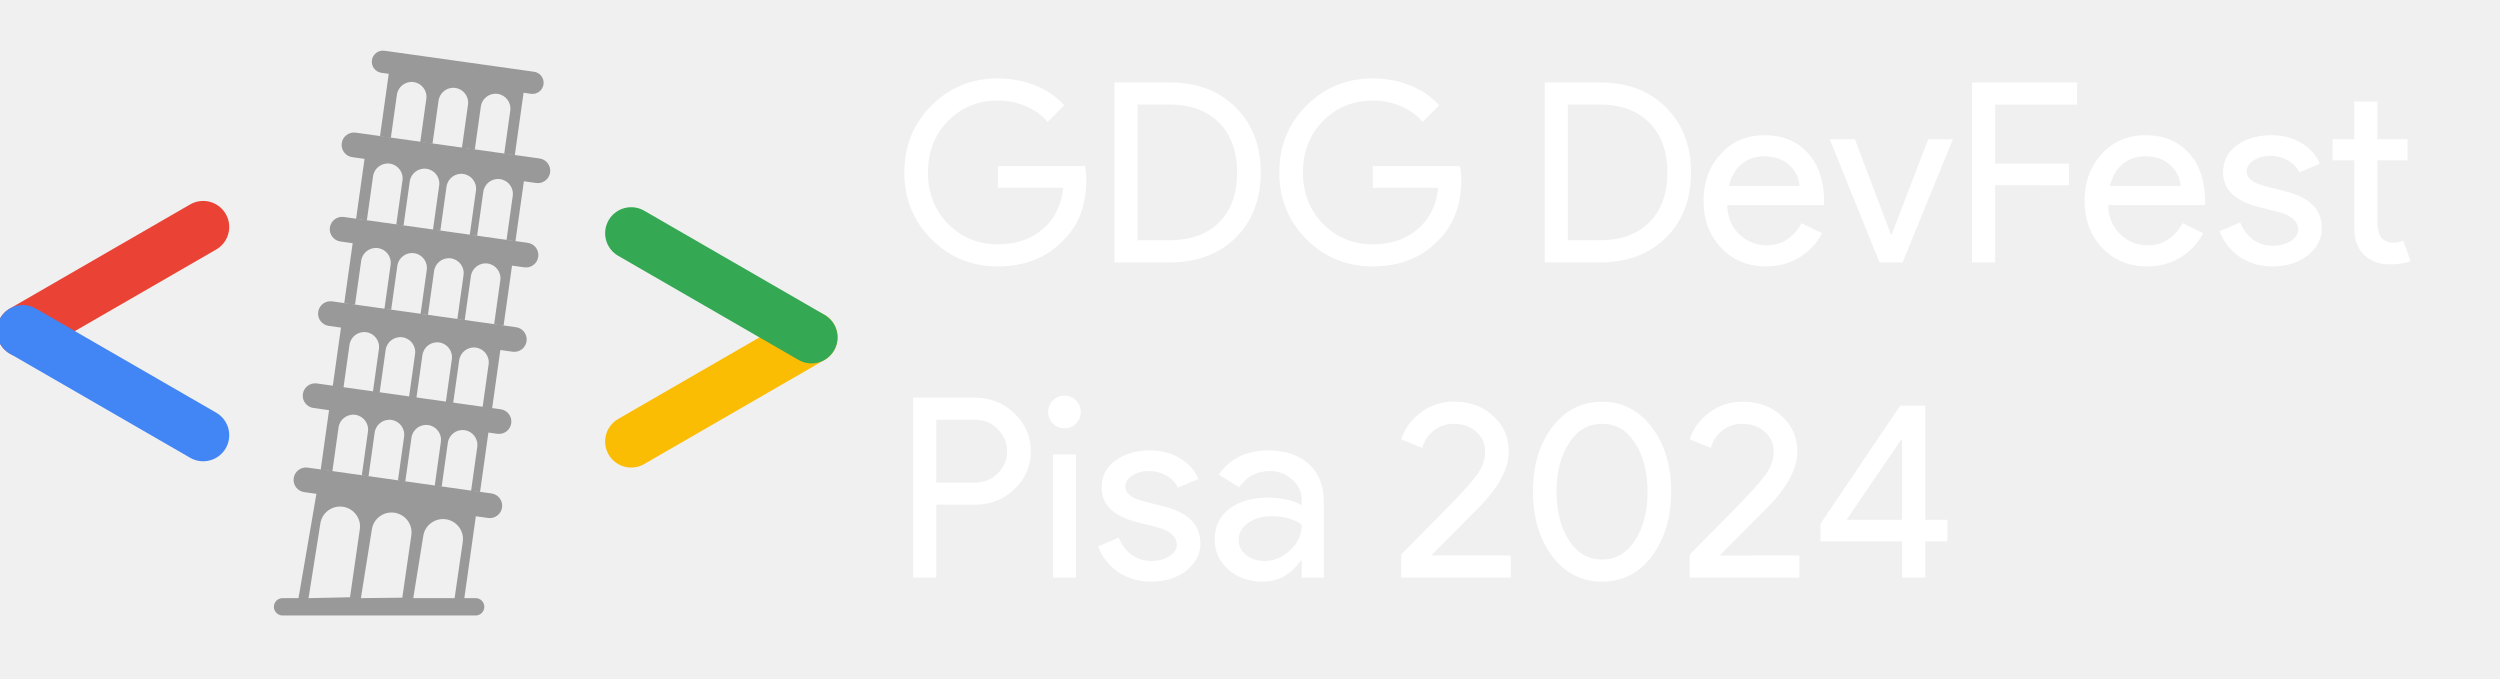
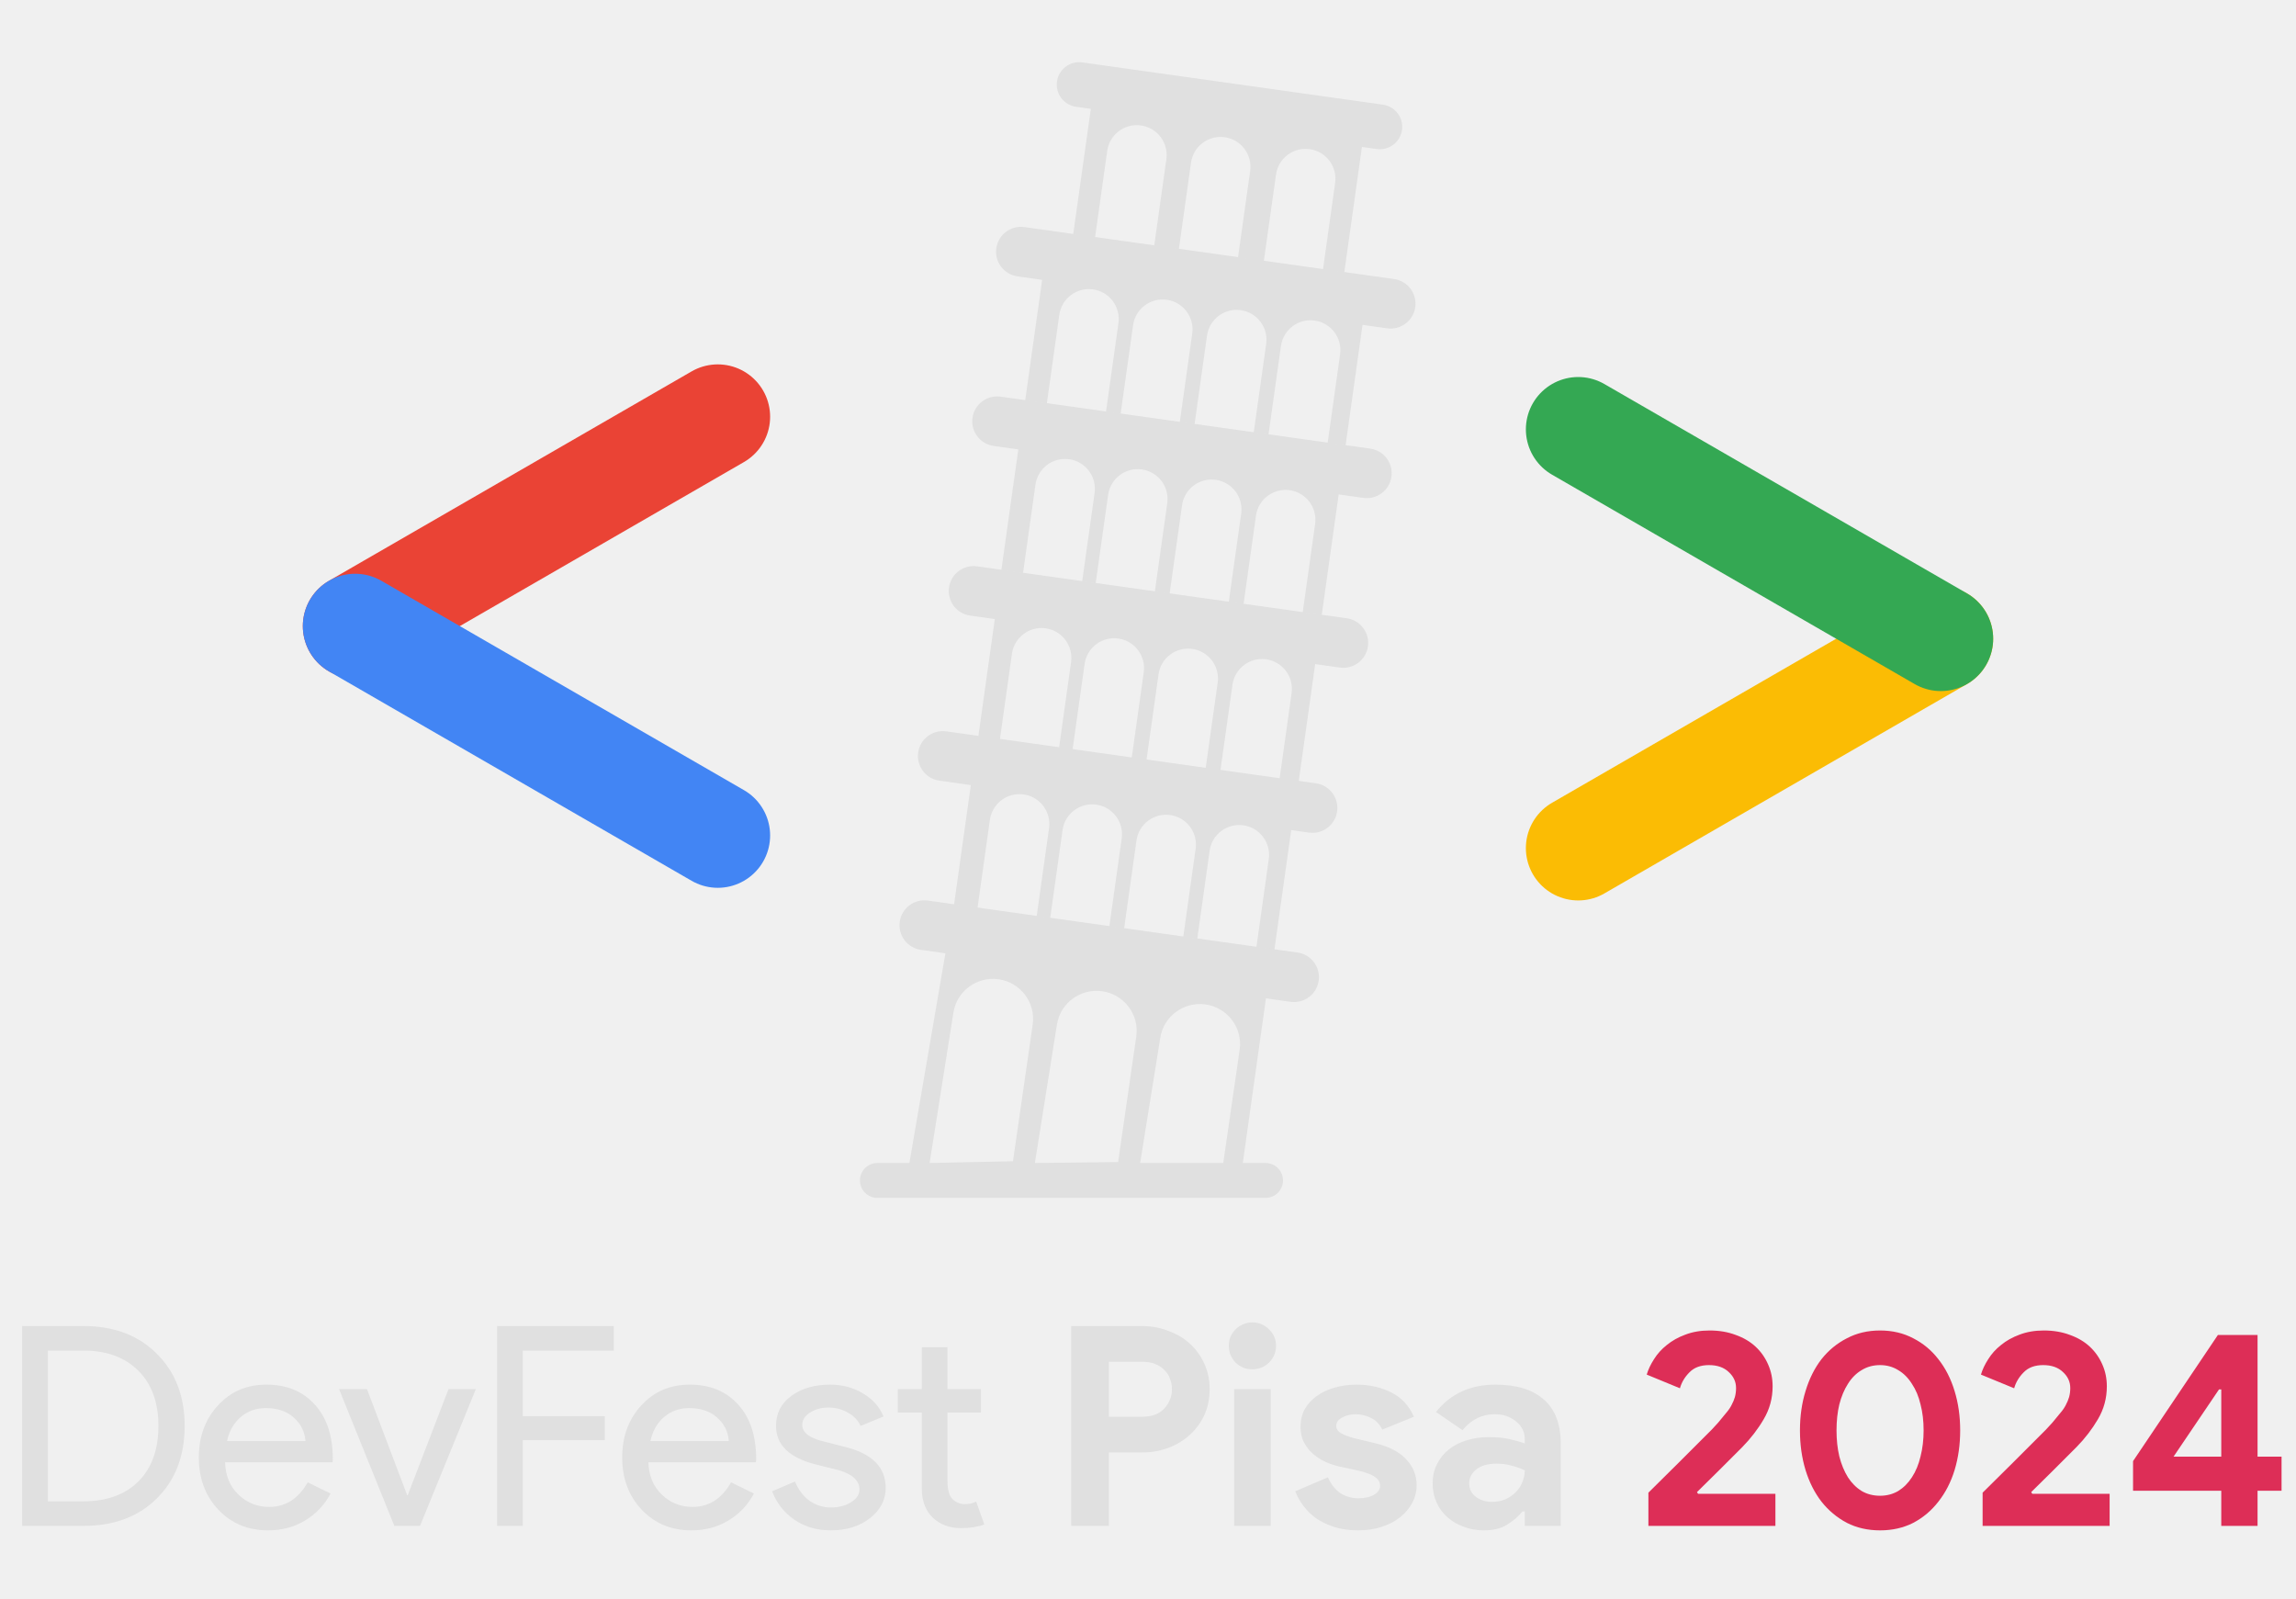
- <svg xmlns="http://www.w3.org/2000/svg" width="140mm" height="38mm" viewBox="0 0 140 38" version="1.1" id="svg5">
-   <defs id="defs2">
-     <marker style="overflow:visible" id="Arrow1Lstart" refX="0" refY="0" orient="auto">
-       <path transform="matrix(0.8,0,0,0.8,10,0)" style="fill:#fa0000;fill-opacity:1;fill-rule:evenodd;stroke:#fa0000;stroke-width:1pt;stroke-opacity:1" d="M 0,0 5,-5 -12.5,0 5,5 Z" id="path878" />
-     </marker>
-   </defs>
-   <g id="layer1">
-     <g id="g899" transform="matrix(1.17287,0,0,1.17287,-2.593129,0.1813936)">
-       <g id="XMLID_1_" transform="matrix(0.9161748,0,0,0.8990569,7.261919,2.28336)">
-         <g id="text1" style="font-size:13.222px;fill:#ffffff;stroke-width:1.102" transform="matrix(0.9906139,0,0,1.009475,5.909428,0)" aria-label="GDG DevFest Pisa 2024">
-           <path style="font-family:'Product Sans';-inkscape-font-specification:'Product Sans';fill:#ffffff" d="m 45.618,6.767 q 0,1.983 -1.177,3.16 -1.322,1.402 -3.477,1.402 -2.063,0 -3.491,-1.428 -1.428,-1.428 -1.428,-3.517 0,-2.089 1.428,-3.517 1.428,-1.428 3.491,-1.428 1.045,0 1.97,0.37 0.926,0.37 1.521,1.045 l -0.873,0.873 q -0.436,-0.529 -1.137,-0.82 -0.688,-0.304 -1.481,-0.304 -1.547,0 -2.618,1.071 -1.058,1.084 -1.058,2.711 0,1.626 1.058,2.711 1.071,1.071 2.618,1.071 1.415,0 2.354,-0.793 0.939,-0.793 1.084,-2.182 h -3.438 v -1.137 h 4.588 q 0.066,0.37 0.066,0.714 z m 1.481,4.35 V 1.651 h 2.896 q 2.168,0 3.477,1.309 1.322,1.309 1.322,3.424 0,2.129 -1.322,3.438 -1.309,1.296 -3.477,1.296 z m 1.216,-8.303 v 7.14 h 1.679 q 1.653,0 2.605,-0.939 0.952,-0.952 0.952,-2.631 0,-1.666 -0.952,-2.618 -0.952,-0.952 -2.605,-0.952 z m 17.03,3.953 q 0,1.983 -1.177,3.16 -1.322,1.402 -3.477,1.402 -2.063,0 -3.491,-1.428 -1.428,-1.428 -1.428,-3.517 0,-2.089 1.428,-3.517 1.428,-1.428 3.491,-1.428 1.045,0 1.97,0.37 0.926,0.37 1.521,1.045 l -0.873,0.873 q -0.436,-0.529 -1.137,-0.82 -0.688,-0.304 -1.481,-0.304 -1.547,0 -2.618,1.071 -1.058,1.084 -1.058,2.711 0,1.626 1.058,2.711 1.071,1.071 2.618,1.071 1.415,0 2.354,-0.793 0.939,-0.793 1.084,-2.182 h -3.438 v -1.137 h 4.588 q 0.066,0.37 0.066,0.714 z m 4.39,4.35 V 1.651 h 2.896 q 2.168,0 3.477,1.309 1.322,1.309 1.322,3.424 0,2.129 -1.322,3.438 -1.309,1.296 -3.477,1.296 z m 1.216,-8.303 v 7.14 h 1.679 q 1.653,0 2.605,-0.939 0.952,-0.952 0.952,-2.631 0,-1.666 -0.952,-2.618 -0.952,-0.952 -2.605,-0.952 z m 10.419,8.515 q -1.428,0 -2.354,-0.978 -0.926,-0.978 -0.926,-2.473 0,-1.481 0.899,-2.459 0.899,-0.992 2.301,-0.992 1.441,0 2.287,0.939 0.859,0.926 0.859,2.605 l -0.013,0.132 h -5.09 q 0.026,0.952 0.635,1.534 0.608,0.582 1.454,0.582 1.164,0 1.825,-1.164 l 1.084,0.529 q -0.436,0.82 -1.216,1.283 -0.767,0.463 -1.745,0.463 z M 79.427,7.098 h 3.715 q -0.053,-0.674 -0.555,-1.111 -0.489,-0.45 -1.322,-0.45 -0.688,0 -1.19,0.423 -0.489,0.423 -0.648,1.137 z M 88.563,11.118 H 87.347 L 84.729,4.639 h 1.322 l 1.904,5.024 h 0.026 l 1.93,-5.024 h 1.296 z M 93.429,7.058 V 11.118 H 92.212 V 1.651 h 5.527 v 1.164 h -4.31 v 3.107 h 3.887 v 1.137 z m 7.986,4.271 q -1.428,0 -2.354,-0.978 -0.926,-0.978 -0.926,-2.473 0,-1.481 0.899,-2.459 0.899,-0.992 2.301,-0.992 1.441,0 2.287,0.939 0.859,0.926 0.859,2.605 l -0.013,0.132 h -5.09 q 0.026,0.952 0.635,1.534 0.608,0.582 1.454,0.582 1.164,0 1.825,-1.164 l 1.084,0.529 q -0.436,0.82 -1.216,1.283 -0.767,0.463 -1.745,0.463 z M 99.471,7.098 h 3.715 q -0.053,-0.674 -0.555,-1.111 -0.489,-0.45 -1.322,-0.45 -0.688,0 -1.19,0.423 -0.489,0.423 -0.648,1.137 z m 11.146,2.221 q 0,0.846 -0.74,1.428 -0.74,0.582 -1.864,0.582 -0.978,0 -1.719,-0.502 -0.74,-0.516 -1.058,-1.349 l 1.084,-0.463 q 0.238,0.582 0.688,0.912 0.463,0.317 1.005,0.317 0.582,0 0.965,-0.251 0.397,-0.251 0.397,-0.595 0,-0.621 -0.952,-0.912 l -1.111,-0.278 q -1.891,-0.476 -1.891,-1.825 0,-0.886 0.714,-1.415 0.727,-0.542 1.851,-0.542 0.859,0 1.547,0.41 0.701,0.41 0.978,1.097 l -1.084,0.45 q -0.185,-0.41 -0.608,-0.635 -0.41,-0.238 -0.926,-0.238 -0.476,0 -0.859,0.238 -0.37,0.238 -0.37,0.582 0,0.555 1.045,0.793 l 0.978,0.251 q 1.93,0.476 1.93,1.944 z m 3.557,1.904 q -0.793,0 -1.322,-0.489 -0.516,-0.489 -0.529,-1.362 V 5.749 H 111.186 v -1.111 h 1.137 v -1.983 h 1.216 v 1.983 h 1.587 v 1.111 h -1.587 v 3.226 q 0,0.648 0.251,0.886 0.251,0.225 0.569,0.225 0.145,0 0.278,-0.026 0.145,-0.04 0.264,-0.093 l 0.383,1.084 q -0.476,0.172 -1.111,0.172 z" id="path2" />
-           <path style="font-family:'Product Sans';-inkscape-font-specification:'Product Sans';fill:#ffffff" d="m 37.725,23.865 v 3.834 h -1.216 v -9.467 h 3.226 q 1.23,0 2.089,0.82 0.873,0.82 0.873,1.997 0,1.203 -0.873,2.01 -0.846,0.807 -2.089,0.807 z m 0,-4.469 v 3.305 h 2.036 q 0.727,0 1.203,-0.489 0.489,-0.489 0.489,-1.164 0,-0.661 -0.489,-1.15 -0.476,-0.502 -1.203,-0.502 z m 7.603,-0.41 q 0,0.357 -0.251,0.608 -0.251,0.251 -0.608,0.251 -0.357,0 -0.608,-0.251 -0.251,-0.251 -0.251,-0.608 0,-0.357 0.251,-0.608 0.251,-0.251 0.608,-0.251 0.357,0 0.608,0.251 0.251,0.251 0.251,0.608 z m -0.251,2.235 v 6.479 h -1.216 v -6.479 z m 6.545,4.681 q 0,0.846 -0.74,1.428 -0.74,0.582 -1.864,0.582 -0.978,0 -1.719,-0.502 -0.74,-0.516 -1.058,-1.349 l 1.084,-0.463 q 0.238,0.582 0.688,0.912 0.463,0.317 1.005,0.317 0.582,0 0.965,-0.251 0.397,-0.251 0.397,-0.595 0,-0.621 -0.952,-0.912 L 48.315,24.79 q -1.891,-0.476 -1.891,-1.825 0,-0.886 0.714,-1.415 0.727,-0.542 1.851,-0.542 0.859,0 1.547,0.41 0.701,0.41 0.978,1.097 l -1.084,0.45 q -0.185,-0.41 -0.608,-0.635 -0.41,-0.238 -0.926,-0.238 -0.476,0 -0.859,0.238 -0.37,0.238 -0.37,0.582 0,0.555 1.045,0.793 l 0.978,0.251 q 1.93,0.476 1.93,1.944 z m 2.01,-0.185 q 0,0.476 0.397,0.793 0.41,0.317 0.952,0.317 0.767,0 1.362,-0.569 0.608,-0.569 0.608,-1.335 -0.569,-0.45 -1.587,-0.45 -0.74,0 -1.243,0.357 -0.489,0.357 -0.489,0.886 z m 1.573,-4.707 q 1.349,0 2.129,0.727 0.78,0.714 0.78,1.97 v 3.993 h -1.164 v -0.899 h -0.053 q -0.754,1.111 -2.01,1.111 -1.071,0 -1.798,-0.635 -0.714,-0.635 -0.714,-1.587 0,-1.005 0.754,-1.6 0.767,-0.595 2.036,-0.595 1.084,0 1.785,0.397 v -0.278 q 0,-0.635 -0.502,-1.071 -0.502,-0.45 -1.177,-0.45 -1.018,0 -1.613,0.859 l -1.071,-0.674 q 0.886,-1.269 2.618,-1.269 z m 12.746,5.527 v 1.164 H 62.185 v -1.216 l 2.34,-2.367 q 1.177,-1.203 1.626,-1.798 0.45,-0.608 0.45,-1.269 0,-0.595 -0.463,-1.018 -0.463,-0.423 -1.19,-0.423 -0.621,0 -1.071,0.37 -0.45,0.37 -0.582,0.899 L 62.185,20.427 q 0.264,-0.833 1.018,-1.402 0.754,-0.582 1.772,-0.582 1.23,0 2.049,0.754 0.82,0.754 0.82,1.851 0,1.309 -1.441,2.83 l -2.644,2.658 z m 1.164,-3.358 q 0,-2.063 1.018,-3.398 1.018,-1.335 2.618,-1.335 1.6,0 2.618,1.349 1.018,1.335 1.018,3.385 0,2.036 -1.018,3.398 -1.018,1.335 -2.618,1.335 -1.6,0 -2.618,-1.335 -1.018,-1.362 -1.018,-3.398 z m 6.029,0 q 0,-1.56 -0.661,-2.565 -0.648,-1.005 -1.732,-1.005 -1.084,0 -1.732,1.005 -0.661,1.005 -0.661,2.565 0,1.56 0.661,2.578 0.648,0.992 1.732,0.992 1.084,0 1.732,-1.005 0.661,-1.018 0.661,-2.565 z m 7.986,3.358 v 1.164 h -5.765 v -1.216 l 2.34,-2.367 q 1.177,-1.203 1.626,-1.798 0.45,-0.608 0.45,-1.269 0,-0.595 -0.463,-1.018 -0.463,-0.423 -1.19,-0.423 -0.621,0 -1.071,0.37 -0.45,0.37 -0.582,0.899 l -1.111,-0.45 q 0.264,-0.833 1.018,-1.402 0.754,-0.582 1.772,-0.582 1.23,0 2.049,0.754 0.82,0.754 0.82,1.851 0,1.309 -1.441,2.83 l -2.644,2.658 z m 6.624,-0.74 v 1.904 h -1.216 v -1.904 h -4.297 v -0.926 l 4.191,-6.214 h 1.322 v 6.003 h 1.164 v 1.137 z m -4.138,-1.137 h 2.922 v -4.218 h -0.053 z" id="path3" />
-         </g>
-         <g style="fill:none" id="g1188" transform="matrix(0.1179511,0,0,0.1201968,-7.500683,-7.723579)">
-           <path fill-rule="evenodd" clip-rule="evenodd" d="m 186.731,64.111 c -2.693,-0.378 -5.181,1.497 -5.56,4.189 -0.379,2.692 1.497,5.181 4.189,5.559 l 3.25,0.457 -3.882,27.621 4.805,0.675 2.679,-19.063 c 0.505,-3.589 3.823,-6.09 7.412,-5.586 3.589,0.504 6.09,3.823 5.586,7.413 l -2.679,19.063 5.417,0.761 2.678,-19.063 c 0.505,-3.589 3.823,-6.09 7.414,-5.586 3.589,0.504 6.09,3.823 5.586,7.413 l -2.679,19.063 5.678,0.798 2.679,-19.063 c 0.505,-3.589 3.823,-6.09 7.412,-5.586 3.59,0.504 6.09,3.823 5.586,7.412 l -2.679,19.063 4.682,0.658 3.882,-27.621 3.25,0.457 c 2.692,0.378 5.181,-1.497 5.56,-4.189 0.377,-2.692 -1.498,-5.181 -4.19,-5.559 z" fill="#999999" id="path4" style="stroke-width:1.534" />
-           <path fill-rule="evenodd" clip-rule="evenodd" d="m 174.015,100.301 c -2.991,-0.42 -5.757,1.664 -6.178,4.655 -0.42,2.991 1.664,5.757 4.655,6.177 l 5.417,0.761 -3.73,26.538 4.757,0.669 2.744,-19.521 c 0.505,-3.589 3.823,-6.09 7.412,-5.586 3.589,0.504 6.09,3.823 5.586,7.413 l -2.744,19.521 3.218,0.452 2.744,-19.521 c 0.505,-3.589 3.823,-6.09 7.412,-5.586 3.59,0.504 6.09,3.823 5.586,7.413 l -2.742,19.521 3.248,0.457 2.744,-19.521 c 0.505,-3.589 3.823,-6.09 7.412,-5.586 3.59,0.504 6.09,3.823 5.586,7.413 l -2.742,19.521 3.248,0.457 2.744,-19.521 c 0.505,-3.589 3.823,-6.09 7.412,-5.586 3.59,0.504 6.09,3.823 5.586,7.412 l -2.742,19.521 3.939,0.554 3.73,-26.538 5.415,0.761 c 2.992,0.42 5.757,-1.664 6.178,-4.655 0.42,-2.991 -1.664,-5.757 -4.655,-6.177 z" fill="#999999" id="path6" style="stroke-width:1.534" />
-           <path fill-rule="evenodd" clip-rule="evenodd" d="m 168.777,137.565 c -2.991,-0.42 -5.756,1.664 -6.176,4.655 -0.42,2.991 1.663,5.757 4.655,6.177 l 5.415,0.761 -3.73,26.538 4.762,0.669 2.736,-19.464 c 0.503,-3.589 3.822,-6.09 7.412,-5.586 3.589,0.504 6.09,3.823 5.586,7.413 l -2.736,19.464 2.971,0.417 2.736,-19.464 c 0.505,-3.589 3.822,-6.09 7.412,-5.586 3.589,0.505 6.09,3.823 5.586,7.413 l -2.736,19.464 3.25,0.457 2.736,-19.464 c 0.505,-3.589 3.822,-6.09 7.412,-5.586 3.589,0.504 6.09,3.823 5.586,7.413 l -2.736,19.464 3.25,0.457 2.736,-19.464 c 0.505,-3.589 3.822,-6.09 7.412,-5.586 3.589,0.504 6.09,3.823 5.586,7.413 l -2.736,19.464 4.184,0.588 3.73,-26.538 5.415,0.761 c 2.991,0.42 5.756,-1.664 6.176,-4.655 0.422,-2.991 -1.663,-5.757 -4.655,-6.177 z" fill="#999999" id="path8" style="stroke-width:1.534" />
-           <path fill-rule="evenodd" clip-rule="evenodd" d="m 163.613,174.849 c -2.991,-0.42 -5.756,1.664 -6.176,4.655 -0.422,2.991 1.663,5.757 4.655,6.177 l 5.415,0.761 -3.653,25.997 4.741,0.666 2.676,-19.045 c 0.505,-3.589 3.823,-6.09 7.414,-5.586 3.589,0.504 6.09,3.823 5.586,7.413 l -2.678,19.045 2.971,0.419 2.678,-19.046 c 0.505,-3.589 3.822,-6.09 7.412,-5.586 3.589,0.504 6.09,3.823 5.586,7.413 l -2.676,19.046 3.248,0.457 2.678,-19.046 c 0.505,-3.589 3.822,-6.09 7.412,-5.586 3.589,0.504 6.09,3.823 5.586,7.413 l -2.676,19.046 3.248,0.456 2.678,-19.045 c 0.505,-3.589 3.822,-6.09 7.412,-5.586 3.589,0.504 6.09,3.823 5.586,7.413 l -2.676,19.046 4.202,0.59 3.653,-25.997 5.417,0.761 c 2.991,0.42 5.756,-1.664 6.176,-4.655 0.42,-2.991 -1.663,-5.757 -4.655,-6.177 z" fill="#999999" id="path10" style="stroke-width:1.534" />
-           <path fill-rule="evenodd" clip-rule="evenodd" d="m 156.841,211.117 c -2.991,-0.42 -5.757,1.664 -6.178,4.655 -0.42,2.992 1.664,5.757 4.655,6.178 l 6.92,0.972 -3.699,26.327 5.162,0.725 2.727,-19.41 c 0.505,-3.589 3.823,-6.09 7.412,-5.586 3.59,0.505 6.09,3.823 5.586,7.412 l -2.727,19.41 2.971,0.417 2.727,-19.41 c 0.505,-3.589 3.823,-6.09 7.412,-5.586 3.59,0.505 6.09,3.823 5.586,7.412 l -2.727,19.41 3.25,0.457 2.727,-19.41 c 0.505,-3.589 3.823,-6.09 7.412,-5.586 3.59,0.505 6.09,3.823 5.586,7.412 l -2.727,19.41 3.077,0.432 2.727,-19.41 c 0.505,-3.589 3.823,-6.09 7.412,-5.586 3.59,0.505 6.09,3.823 5.587,7.412 l -2.728,19.41 3.955,0.557 3.699,-26.327 3.912,0.549 c 2.992,0.42 5.757,-1.663 6.178,-4.655 0.42,-2.991 -1.664,-5.756 -4.655,-6.176 z" fill="#999999" id="path12" style="stroke-width:1.534" />
-           <path fill-rule="evenodd" clip-rule="evenodd" d="m 146.615,252.958 c 0.42,-2.991 3.185,-5.075 6.176,-4.655 l 81.239,11.418 c 2.992,0.42 5.075,3.185 4.655,6.178 -0.42,2.991 -3.185,5.075 -6.176,4.655 l -5.417,-0.762 -5.084,36.181 h 5.001 c 2.116,0 3.834,1.716 3.834,3.834 0,2.116 -1.718,3.834 -3.834,3.834 h -85.308 c -2.118,0 -3.834,-1.718 -3.834,-3.834 0,-2.118 1.716,-3.834 3.834,-3.834 h 7.035 l 7.915,-46.081 -5.382,-0.756 c -2.992,-0.42 -5.077,-3.185 -4.655,-6.178 z m 52.832,53.015 h 18.262 l 3.612,-24.918 c 0.695,-4.797 -2.71,-9.256 -7.51,-9.929 -4.719,-0.664 -9.167,2.561 -9.924,7.265 z m -46.267,0 5.234,-33.088 c 0.747,-4.715 5.192,-7.954 9.92,-7.29 4.797,0.675 8.193,5.129 7.501,9.924 l -4.34,30.068 z m 37.911,-37.749 c -4.724,-0.664 -9.17,2.569 -9.92,7.279 l -4.859,30.47 18.291,-0.202 3.994,-27.62 c 0.693,-4.796 -2.707,-9.251 -7.506,-9.926 z" fill="#999999" id="path14" style="stroke-width:1.534" />
-           <path d="M 26.933,187.986 106.626,141.975" stroke="#ea4335" stroke-width="23.005" stroke-linecap="round" id="path16" />
-           <path d="m 26.933,187.986 79.693,46.011" stroke="#4285f4" stroke-width="23.005" stroke-linecap="round" id="path18" />
-           <path d="m 375.412,190.763 -79.692,46.01" stroke="#fbbc04" stroke-width="23.005" stroke-linecap="round" id="path20" />
-           <path d="M 375.412,190.763 295.721,144.752" stroke="#34a853" stroke-width="23.005" stroke-linecap="round" id="path22" />
-         </g>
-       </g>
-     </g>
-   </g>
-   <style id="style93">.st0{fill:#673ab7}</style>
+ <svg xmlns="http://www.w3.org/2000/svg" width="329" height="229" viewBox="0 0 329 229" fill="none">
+   <path d="M3.181 218.641V190.001H11.941C16.314 190.001 19.821 191.321 22.461 193.961C25.127 196.601 26.461 200.054 26.461 204.321C26.461 208.614 25.127 212.081 22.461 214.721C19.821 217.334 16.314 218.641 11.941 218.641H3.181ZM6.861 193.521V215.121H11.941C15.274 215.121 17.901 214.174 19.821 212.281C21.741 210.361 22.701 207.708 22.701 204.321C22.701 200.961 21.741 198.321 19.821 196.401C17.901 194.481 15.274 193.521 11.941 193.521H6.861ZM38.411 219.281C35.531 219.281 33.158 218.294 31.291 216.321C29.424 214.348 28.491 211.854 28.491 208.841C28.491 205.854 29.398 203.374 31.211 201.401C33.024 199.401 35.344 198.401 38.171 198.401C41.078 198.401 43.384 199.348 45.091 201.241C46.824 203.108 47.691 205.734 47.691 209.121L47.651 209.521H32.251C32.304 211.441 32.944 212.988 34.171 214.161C35.398 215.334 36.864 215.921 38.571 215.921C40.918 215.921 42.758 214.748 44.091 212.401L47.371 214.001C46.491 215.654 45.264 216.948 43.691 217.881C42.144 218.814 40.384 219.281 38.411 219.281ZM32.531 206.481H43.771C43.664 205.121 43.104 204.001 42.091 203.121C41.104 202.214 39.771 201.761 38.091 201.761C36.704 201.761 35.504 202.188 34.491 203.041C33.504 203.894 32.851 205.041 32.531 206.481ZM60.186 218.641H56.506L48.586 199.041H52.586L58.346 214.241H58.426L64.266 199.041H68.186L60.186 218.641ZM74.908 206.361V218.641H71.228V190.001H87.948V193.521H74.908V202.921H86.668V206.361H74.908ZM99.075 219.281C96.195 219.281 93.822 218.294 91.955 216.321C90.088 214.348 89.155 211.854 89.155 208.841C89.155 205.854 90.062 203.374 91.875 201.401C93.689 199.401 96.008 198.401 98.835 198.401C101.742 198.401 104.048 199.348 105.755 201.241C107.488 203.108 108.355 205.734 108.355 209.121L108.315 209.521H92.915C92.969 211.441 93.609 212.988 94.835 214.161C96.062 215.334 97.528 215.921 99.235 215.921C101.582 215.921 103.422 214.748 104.755 212.401L108.035 214.001C107.155 215.654 105.928 216.948 104.355 217.881C102.808 218.814 101.048 219.281 99.075 219.281ZM93.195 206.481H104.435C104.328 205.121 103.768 204.001 102.755 203.121C101.768 202.214 100.435 201.761 98.755 201.761C97.368 201.761 96.168 202.188 95.155 203.041C94.168 203.894 93.515 205.041 93.195 206.481ZM126.916 213.201C126.916 214.908 126.169 216.348 124.676 217.521C123.182 218.694 121.302 219.281 119.036 219.281C117.062 219.281 115.329 218.774 113.836 217.761C112.342 216.721 111.276 215.361 110.636 213.681L113.916 212.281C114.396 213.454 115.089 214.374 115.996 215.041C116.929 215.681 117.942 216.001 119.036 216.001C120.209 216.001 121.182 215.748 121.956 215.241C122.756 214.734 123.156 214.134 123.156 213.441C123.156 212.188 122.196 211.268 120.276 210.681L116.916 209.841C113.102 208.881 111.196 207.041 111.196 204.321C111.196 202.534 111.916 201.108 113.356 200.041C114.822 198.948 116.689 198.401 118.956 198.401C120.689 198.401 122.249 198.814 123.636 199.641C125.049 200.468 126.036 201.574 126.596 202.961L123.316 204.321C122.942 203.494 122.329 202.854 121.476 202.401C120.649 201.921 119.716 201.681 118.676 201.681C117.716 201.681 116.849 201.921 116.076 202.401C115.329 202.881 114.956 203.468 114.956 204.161C114.956 205.281 116.009 206.081 118.116 206.561L121.076 207.321C124.969 208.281 126.916 210.241 126.916 213.201ZM137.684 218.961C136.084 218.961 134.75 218.468 133.684 217.481C132.644 216.494 132.11 215.121 132.084 213.361V202.401H128.644V199.041H132.084V193.041H135.764V199.041H140.564V202.401H135.764V212.161C135.764 213.468 136.017 214.361 136.524 214.841C137.03 215.294 137.604 215.521 138.244 215.521C138.537 215.521 138.817 215.494 139.084 215.441C139.377 215.361 139.644 215.268 139.884 215.161L141.044 218.441C140.084 218.788 138.964 218.961 137.684 218.961ZM153.493 218.641V190.001H163.573C164.933 190.001 166.2 190.228 167.373 190.681C168.573 191.108 169.613 191.721 170.493 192.521C171.373 193.321 172.067 194.281 172.573 195.401C173.08 196.494 173.333 197.708 173.333 199.041C173.333 200.401 173.08 201.641 172.573 202.761C172.067 203.854 171.373 204.801 170.493 205.601C169.613 206.401 168.573 207.028 167.373 207.481C166.2 207.908 164.933 208.121 163.573 208.121H158.893V218.641H153.493ZM163.653 203.001C165.067 203.001 166.133 202.601 166.853 201.801C167.573 201.001 167.933 200.081 167.933 199.041C167.933 198.534 167.84 198.041 167.653 197.561C167.493 197.081 167.227 196.668 166.853 196.321C166.507 195.948 166.067 195.654 165.533 195.441C165 195.228 164.373 195.121 163.653 195.121H158.893V203.001H163.653ZM179.445 196.201C178.992 196.201 178.552 196.121 178.125 195.961C177.725 195.774 177.365 195.534 177.045 195.241C176.752 194.921 176.512 194.561 176.325 194.161C176.165 193.761 176.085 193.321 176.085 192.841C176.085 192.361 176.165 191.921 176.325 191.521C176.512 191.121 176.752 190.774 177.045 190.481C177.365 190.161 177.725 189.921 178.125 189.761C178.552 189.574 178.992 189.481 179.445 189.481C180.378 189.481 181.178 189.814 181.845 190.481C182.512 191.121 182.845 191.908 182.845 192.841C182.845 193.774 182.512 194.574 181.845 195.241C181.178 195.881 180.378 196.201 179.445 196.201ZM176.845 218.641V199.041H182.085V218.641H176.845ZM194.637 219.281C193.357 219.281 192.21 219.121 191.197 218.801C190.21 218.481 189.343 218.068 188.597 217.561C187.877 217.028 187.263 216.428 186.757 215.761C186.25 215.068 185.863 214.374 185.597 213.681L190.277 211.681C190.73 212.694 191.33 213.454 192.077 213.961C192.85 214.441 193.703 214.681 194.637 214.681C195.597 214.681 196.357 214.508 196.917 214.161C197.477 213.814 197.757 213.401 197.757 212.921C197.757 212.388 197.517 211.961 197.037 211.641C196.583 211.294 195.783 210.988 194.637 210.721L191.877 210.121C191.263 209.988 190.623 209.774 189.957 209.481C189.317 209.188 188.73 208.814 188.197 208.361C187.663 207.908 187.223 207.361 186.877 206.721C186.53 206.081 186.357 205.334 186.357 204.481C186.357 203.521 186.557 202.668 186.957 201.921C187.383 201.174 187.957 200.548 188.677 200.041C189.397 199.508 190.237 199.108 191.197 198.841C192.183 198.548 193.237 198.401 194.357 198.401C196.223 198.401 197.89 198.774 199.357 199.521C200.823 200.241 201.903 201.401 202.597 203.001L198.077 204.841C197.703 204.068 197.157 203.508 196.437 203.161C195.717 202.814 194.997 202.641 194.277 202.641C193.53 202.641 192.877 202.801 192.317 203.121C191.757 203.414 191.477 203.801 191.477 204.281C191.477 204.734 191.703 205.094 192.157 205.361C192.637 205.628 193.277 205.868 194.077 206.081L197.077 206.801C199.077 207.281 200.557 208.054 201.517 209.121C202.503 210.161 202.997 211.401 202.997 212.841C202.997 213.694 202.797 214.508 202.397 215.281C201.997 216.054 201.423 216.748 200.677 217.361C199.957 217.948 199.077 218.414 198.037 218.761C197.023 219.108 195.89 219.281 194.637 219.281ZM218.488 216.561H218.168C217.555 217.308 216.808 217.948 215.928 218.481C215.075 219.014 213.968 219.281 212.608 219.281C211.595 219.281 210.635 219.108 209.728 218.761C208.848 218.441 208.075 217.988 207.408 217.401C206.741 216.814 206.221 216.108 205.848 215.281C205.475 214.454 205.288 213.548 205.288 212.561C205.288 211.548 205.488 210.641 205.888 209.841C206.288 209.014 206.848 208.308 207.568 207.721C208.288 207.134 209.128 206.694 210.088 206.401C211.075 206.081 212.141 205.921 213.288 205.921C214.568 205.921 215.621 206.028 216.448 206.241C217.275 206.428 217.955 206.628 218.488 206.841V206.241C218.488 205.201 218.075 204.348 217.248 203.681C216.421 202.988 215.395 202.641 214.168 202.641C212.355 202.641 210.821 203.401 209.568 204.921L205.768 202.321C207.848 199.708 210.688 198.401 214.288 198.401C217.328 198.401 219.648 199.121 221.248 200.561C222.848 201.974 223.648 204.081 223.648 206.881V218.641H218.488V216.561ZM218.488 210.681C217.875 210.388 217.235 210.161 216.568 210.001C215.928 209.814 215.221 209.721 214.448 209.721C213.195 209.721 212.221 210.001 211.528 210.561C210.861 211.094 210.528 211.761 210.528 212.561C210.528 213.361 210.848 214.001 211.488 214.481C212.155 214.961 212.915 215.201 213.768 215.201C214.461 215.201 215.101 215.081 215.688 214.841C216.275 214.574 216.768 214.241 217.168 213.841C217.595 213.414 217.915 212.934 218.128 212.401C218.368 211.841 218.488 211.268 218.488 210.681Z" fill="#E0E0E0" />
+   <path d="M236.203 218.641V213.881C237.777 212.334 239.23 210.894 240.563 209.561C241.123 209.001 241.697 208.428 242.283 207.841C242.87 207.254 243.417 206.708 243.923 206.201C244.43 205.694 244.883 205.241 245.283 204.841C245.683 204.414 245.99 204.081 246.203 203.841C246.63 203.334 247.003 202.881 247.323 202.481C247.67 202.081 247.937 201.694 248.123 201.321C248.337 200.921 248.497 200.534 248.603 200.161C248.71 199.761 248.763 199.334 248.763 198.881C248.763 198.001 248.417 197.241 247.723 196.601C247.03 195.934 246.083 195.601 244.883 195.601C243.683 195.601 242.75 195.948 242.083 196.641C241.417 197.308 240.963 198.068 240.723 198.921L235.963 196.961C236.177 196.241 236.523 195.508 237.003 194.761C237.483 193.988 238.097 193.308 238.843 192.721C239.59 192.108 240.47 191.614 241.483 191.241C242.523 190.841 243.683 190.641 244.963 190.641C246.35 190.641 247.603 190.854 248.723 191.281C249.843 191.681 250.79 192.241 251.563 192.961C252.337 193.681 252.937 194.534 253.363 195.521C253.79 196.481 254.003 197.521 254.003 198.641C254.003 200.348 253.577 201.921 252.723 203.361C251.897 204.774 250.883 206.094 249.683 207.321L246.243 210.761C245.337 211.668 244.31 212.681 243.163 213.801L243.323 214.041H254.403V218.641H236.203ZM269.4 219.281C267.64 219.281 266.053 218.921 264.64 218.201C263.227 217.454 262.013 216.441 261 215.161C260.013 213.881 259.253 212.374 258.72 210.641C258.187 208.881 257.92 206.988 257.92 204.961C257.92 202.934 258.187 201.054 258.72 199.321C259.253 197.561 260.013 196.041 261 194.761C262.013 193.481 263.227 192.481 264.64 191.761C266.053 191.014 267.64 190.641 269.4 190.641C271.16 190.641 272.747 191.014 274.16 191.761C275.573 192.481 276.773 193.481 277.76 194.761C278.773 196.041 279.547 197.561 280.08 199.321C280.613 201.054 280.88 202.934 280.88 204.961C280.88 206.988 280.613 208.881 280.08 210.641C279.547 212.374 278.773 213.881 277.76 215.161C276.773 216.441 275.573 217.454 274.16 218.201C272.747 218.921 271.16 219.281 269.4 219.281ZM269.4 214.321C270.36 214.321 271.227 214.094 272 213.641C272.773 213.161 273.427 212.508 273.96 211.681C274.52 210.828 274.933 209.828 275.2 208.681C275.493 207.534 275.64 206.294 275.64 204.961C275.64 203.601 275.493 202.361 275.2 201.241C274.933 200.094 274.52 199.108 273.96 198.281C273.427 197.428 272.773 196.774 272 196.321C271.227 195.841 270.36 195.601 269.4 195.601C268.413 195.601 267.533 195.841 266.76 196.321C265.987 196.774 265.333 197.428 264.8 198.281C264.267 199.108 263.853 200.094 263.56 201.241C263.293 202.361 263.16 203.601 263.16 204.961C263.16 206.294 263.293 207.534 263.56 208.681C263.853 209.828 264.267 210.828 264.8 211.681C265.333 212.508 265.987 213.161 266.76 213.641C267.533 214.094 268.413 214.321 269.4 214.321ZM284.094 218.641V213.881C285.667 212.334 287.121 210.894 288.454 209.561C289.014 209.001 289.587 208.428 290.174 207.841C290.761 207.254 291.307 206.708 291.814 206.201C292.321 205.694 292.774 205.241 293.174 204.841C293.574 204.414 293.881 204.081 294.094 203.841C294.521 203.334 294.894 202.881 295.214 202.481C295.561 202.081 295.827 201.694 296.014 201.321C296.227 200.921 296.387 200.534 296.494 200.161C296.601 199.761 296.654 199.334 296.654 198.881C296.654 198.001 296.307 197.241 295.614 196.601C294.921 195.934 293.974 195.601 292.774 195.601C291.574 195.601 290.641 195.948 289.974 196.641C289.307 197.308 288.854 198.068 288.614 198.921L283.854 196.961C284.067 196.241 284.414 195.508 284.894 194.761C285.374 193.988 285.987 193.308 286.734 192.721C287.481 192.108 288.361 191.614 289.374 191.241C290.414 190.841 291.574 190.641 292.854 190.641C294.241 190.641 295.494 190.854 296.614 191.281C297.734 191.681 298.681 192.241 299.454 192.961C300.227 193.681 300.827 194.534 301.254 195.521C301.681 196.481 301.894 197.521 301.894 198.641C301.894 200.348 301.467 201.921 300.614 203.361C299.787 204.774 298.774 206.094 297.574 207.321L294.134 210.761C293.227 211.668 292.201 212.681 291.054 213.801L291.214 214.041H302.294V218.641H284.094ZM318.291 218.641V213.601H305.651V209.361L317.811 191.281H323.491V208.721H326.931V213.601H323.491V218.641H318.291ZM318.291 199.081H317.971L311.451 208.721H318.291V199.081Z" fill="#DD2E57" />
+   <path fill-rule="evenodd" clip-rule="evenodd" d="M155.083 8.942C153.328 8.695 151.705 9.918 151.458 11.673C151.211 13.429 152.434 15.052 154.189 15.298L156.308 15.596L153.777 33.606L156.91 34.046L158.657 21.617C158.986 19.276 161.15 17.646 163.49 17.975C165.831 18.304 167.461 20.468 167.132 22.808L165.385 35.237L168.917 35.734L170.664 23.304C170.992 20.964 173.156 19.333 175.497 19.662C177.837 19.991 179.468 22.155 179.139 24.495L177.392 36.925L181.094 37.445L182.841 25.016C183.17 22.675 185.334 21.045 187.674 21.374C190.015 21.703 191.645 23.866 191.316 26.207L189.57 38.636L192.622 39.065L195.153 21.055L197.272 21.353C199.027 21.6 200.65 20.377 200.897 18.622C201.143 16.866 199.92 15.243 198.165 14.997L155.083 8.942Z" fill="#E0E0E0" />
+   <path fill-rule="evenodd" clip-rule="evenodd" d="M146.792 32.538C144.842 32.264 143.038 33.623 142.764 35.573C142.49 37.524 143.849 39.327 145.799 39.601L149.331 40.097L146.899 57.401L150.001 57.837L151.79 45.109C152.119 42.769 154.283 41.138 156.623 41.467C158.963 41.796 160.594 43.96 160.265 46.3L158.476 59.028L160.574 59.323L162.363 46.595C162.692 44.255 164.856 42.624 167.196 42.953C169.537 43.282 171.167 45.446 170.838 47.786L169.05 60.514L171.168 60.812L172.957 48.084C173.286 45.743 175.45 44.113 177.79 44.442C180.131 44.771 181.761 46.934 181.432 49.275L179.644 62.003L181.762 62.301L183.551 49.573C183.88 47.232 186.044 45.602 188.384 45.931C190.725 46.26 192.355 48.423 192.026 50.764L190.238 63.492L192.806 63.853L195.238 46.549L198.769 47.045C200.72 47.319 202.523 45.961 202.797 44.01C203.071 42.06 201.712 40.257 199.762 39.983L146.792 32.538Z" fill="#E0E0E0" />
+   <path fill-rule="evenodd" clip-rule="evenodd" d="M143.377 56.835C141.427 56.561 139.624 57.92 139.35 59.87C139.076 61.821 140.435 63.624 142.385 63.898L145.916 64.394L143.484 81.698L146.589 82.134L148.373 69.443C148.702 67.103 150.865 65.472 153.206 65.801C155.546 66.13 157.177 68.294 156.848 70.634L155.064 83.325L157.001 83.597L158.785 70.907C159.114 68.566 161.278 66.936 163.618 67.264C165.958 67.593 167.589 69.757 167.26 72.098L165.476 84.788L167.595 85.086L169.379 72.395C169.708 70.055 171.872 68.424 174.212 68.753C176.552 69.082 178.183 71.246 177.854 73.587L176.07 86.277L178.189 86.575L179.973 73.884C180.302 71.544 182.466 69.913 184.806 70.242C187.146 70.571 188.777 72.735 188.448 75.076L186.664 87.766L189.392 88.15L191.824 70.846L195.355 71.342C197.305 71.616 199.108 70.258 199.383 68.307C199.657 66.357 198.298 64.554 196.348 64.28L143.377 56.835Z" fill="#E0E0E0" />
+   <path fill-rule="evenodd" clip-rule="evenodd" d="M140.01 81.145C138.06 80.871 136.257 82.23 135.983 84.18C135.709 86.131 137.067 87.934 139.018 88.208L142.549 88.704L140.167 105.655L143.258 106.089L145.004 93.671C145.333 91.331 147.496 89.7 149.837 90.029C152.177 90.358 153.808 92.522 153.479 94.862L151.734 107.28L153.67 107.553L155.416 95.135C155.745 92.794 157.909 91.163 160.249 91.492C162.589 91.821 164.22 93.985 163.891 96.326L162.146 108.744L164.264 109.042L166.01 96.623C166.339 94.283 168.503 92.652 170.843 92.981C173.183 93.31 174.814 95.474 174.485 97.814L172.74 110.233L174.858 110.53L176.604 98.112C176.933 95.772 179.097 94.141 181.437 94.47C183.777 94.799 185.408 96.963 185.079 99.303L183.334 111.722L186.074 112.107L188.457 95.156L191.988 95.653C193.938 95.927 195.741 94.568 196.015 92.618C196.289 90.667 194.931 88.864 192.98 88.59L140.01 81.145Z" fill="#E0E0E0" />
+   <path fill-rule="evenodd" clip-rule="evenodd" d="M135.594 104.793C133.644 104.519 131.84 105.878 131.566 107.828C131.292 109.779 132.651 111.582 134.601 111.856L139.113 112.49L136.701 129.656L140.067 130.129L141.845 117.473C142.174 115.133 144.338 113.502 146.679 113.831C149.019 114.16 150.65 116.324 150.321 118.664L148.542 131.32L150.479 131.592L152.257 118.936C152.586 116.596 154.75 114.965 157.091 115.294C159.431 115.623 161.061 117.787 160.733 120.128L158.954 132.783L161.073 133.081L162.851 120.425C163.18 118.085 165.344 116.454 167.685 116.783C170.025 117.112 171.655 119.276 171.327 121.616L169.548 134.272L171.554 134.554L173.332 121.898C173.661 119.558 175.825 117.927 178.166 118.256C180.506 118.585 182.137 120.749 181.808 123.089L180.029 135.745L182.608 136.108L185.021 118.942L187.571 119.3C189.522 119.575 191.325 118.216 191.599 116.265C191.873 114.315 190.514 112.512 188.564 112.238L135.594 104.793Z" fill="#E0E0E0" />
+   <path fill-rule="evenodd" clip-rule="evenodd" d="M128.927 132.075C129.201 130.124 131.004 128.765 132.954 129.04L185.924 136.484C187.875 136.758 189.233 138.561 188.959 140.512C188.685 142.462 186.882 143.821 184.932 143.547L181.4 143.05L178.085 166.641L181.346 166.641C182.726 166.641 183.846 167.76 183.846 169.141C183.846 170.522 182.726 171.641 181.346 171.641L125.723 171.641C124.342 171.641 123.223 170.522 123.223 169.141C123.223 167.76 124.342 166.641 125.723 166.641L130.31 166.641L135.471 136.595L131.962 136.102C130.011 135.828 128.653 134.025 128.927 132.075ZM163.375 166.641L175.282 166.641L177.637 150.394C178.09 147.266 175.87 144.36 172.74 143.92C169.663 143.487 166.763 145.59 166.269 148.657L163.375 166.641ZM133.208 166.641L136.622 145.067C137.108 141.993 140.006 139.881 143.089 140.314C146.217 140.754 148.431 143.658 147.98 146.785L145.15 166.39L133.208 166.641ZM157.927 142.028C154.847 141.595 151.948 143.703 151.459 146.774L148.291 166.641L160.217 166.509L162.821 148.5C163.273 145.373 161.056 142.468 157.927 142.028Z" fill="#E0E0E0" />
+   <path d="M50.892 89.711L102.853 59.711" stroke="#EA4335" stroke-width="15" stroke-linecap="round" />
+   <path d="M50.892 89.711L102.853 119.711" stroke="#4285F4" stroke-width="15" stroke-linecap="round" />
+   <path d="M278.108 91.522L226.147 121.522" stroke="#FBBC04" stroke-width="15" stroke-linecap="round" />
+   <path d="M278.108 91.522L226.147 61.522" stroke="#34A853" stroke-width="15" stroke-linecap="round" />
</svg>
